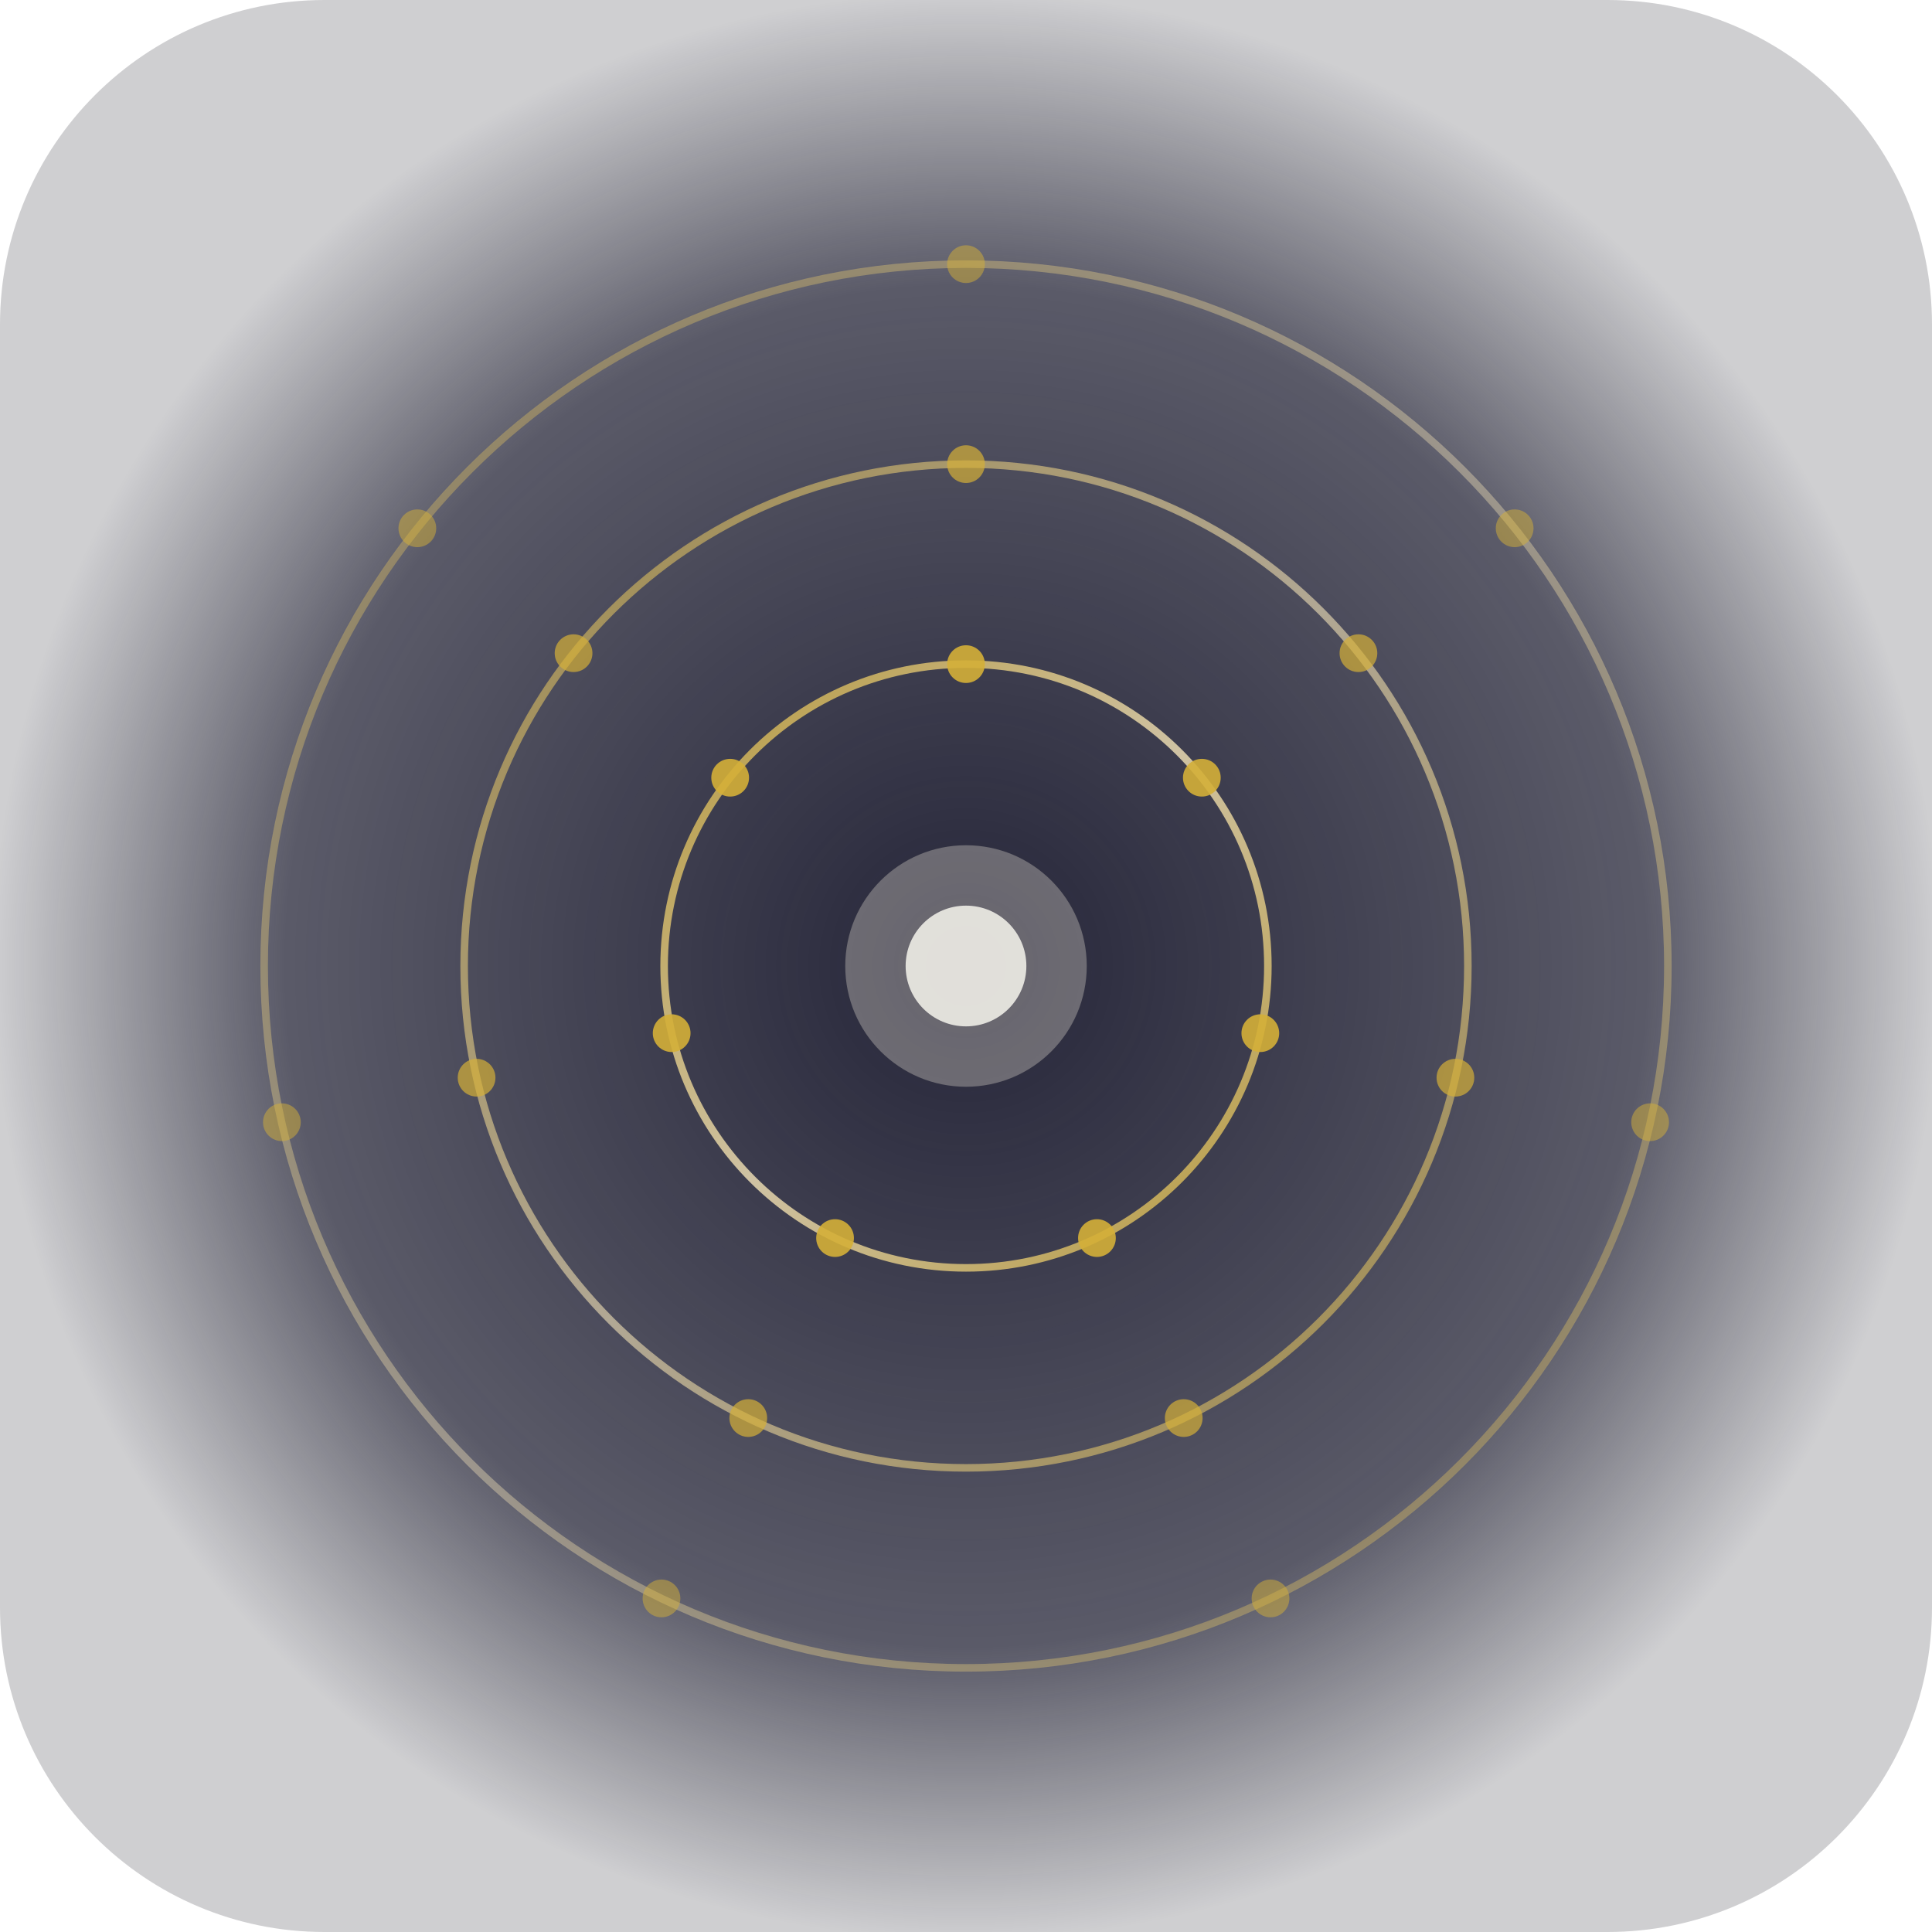
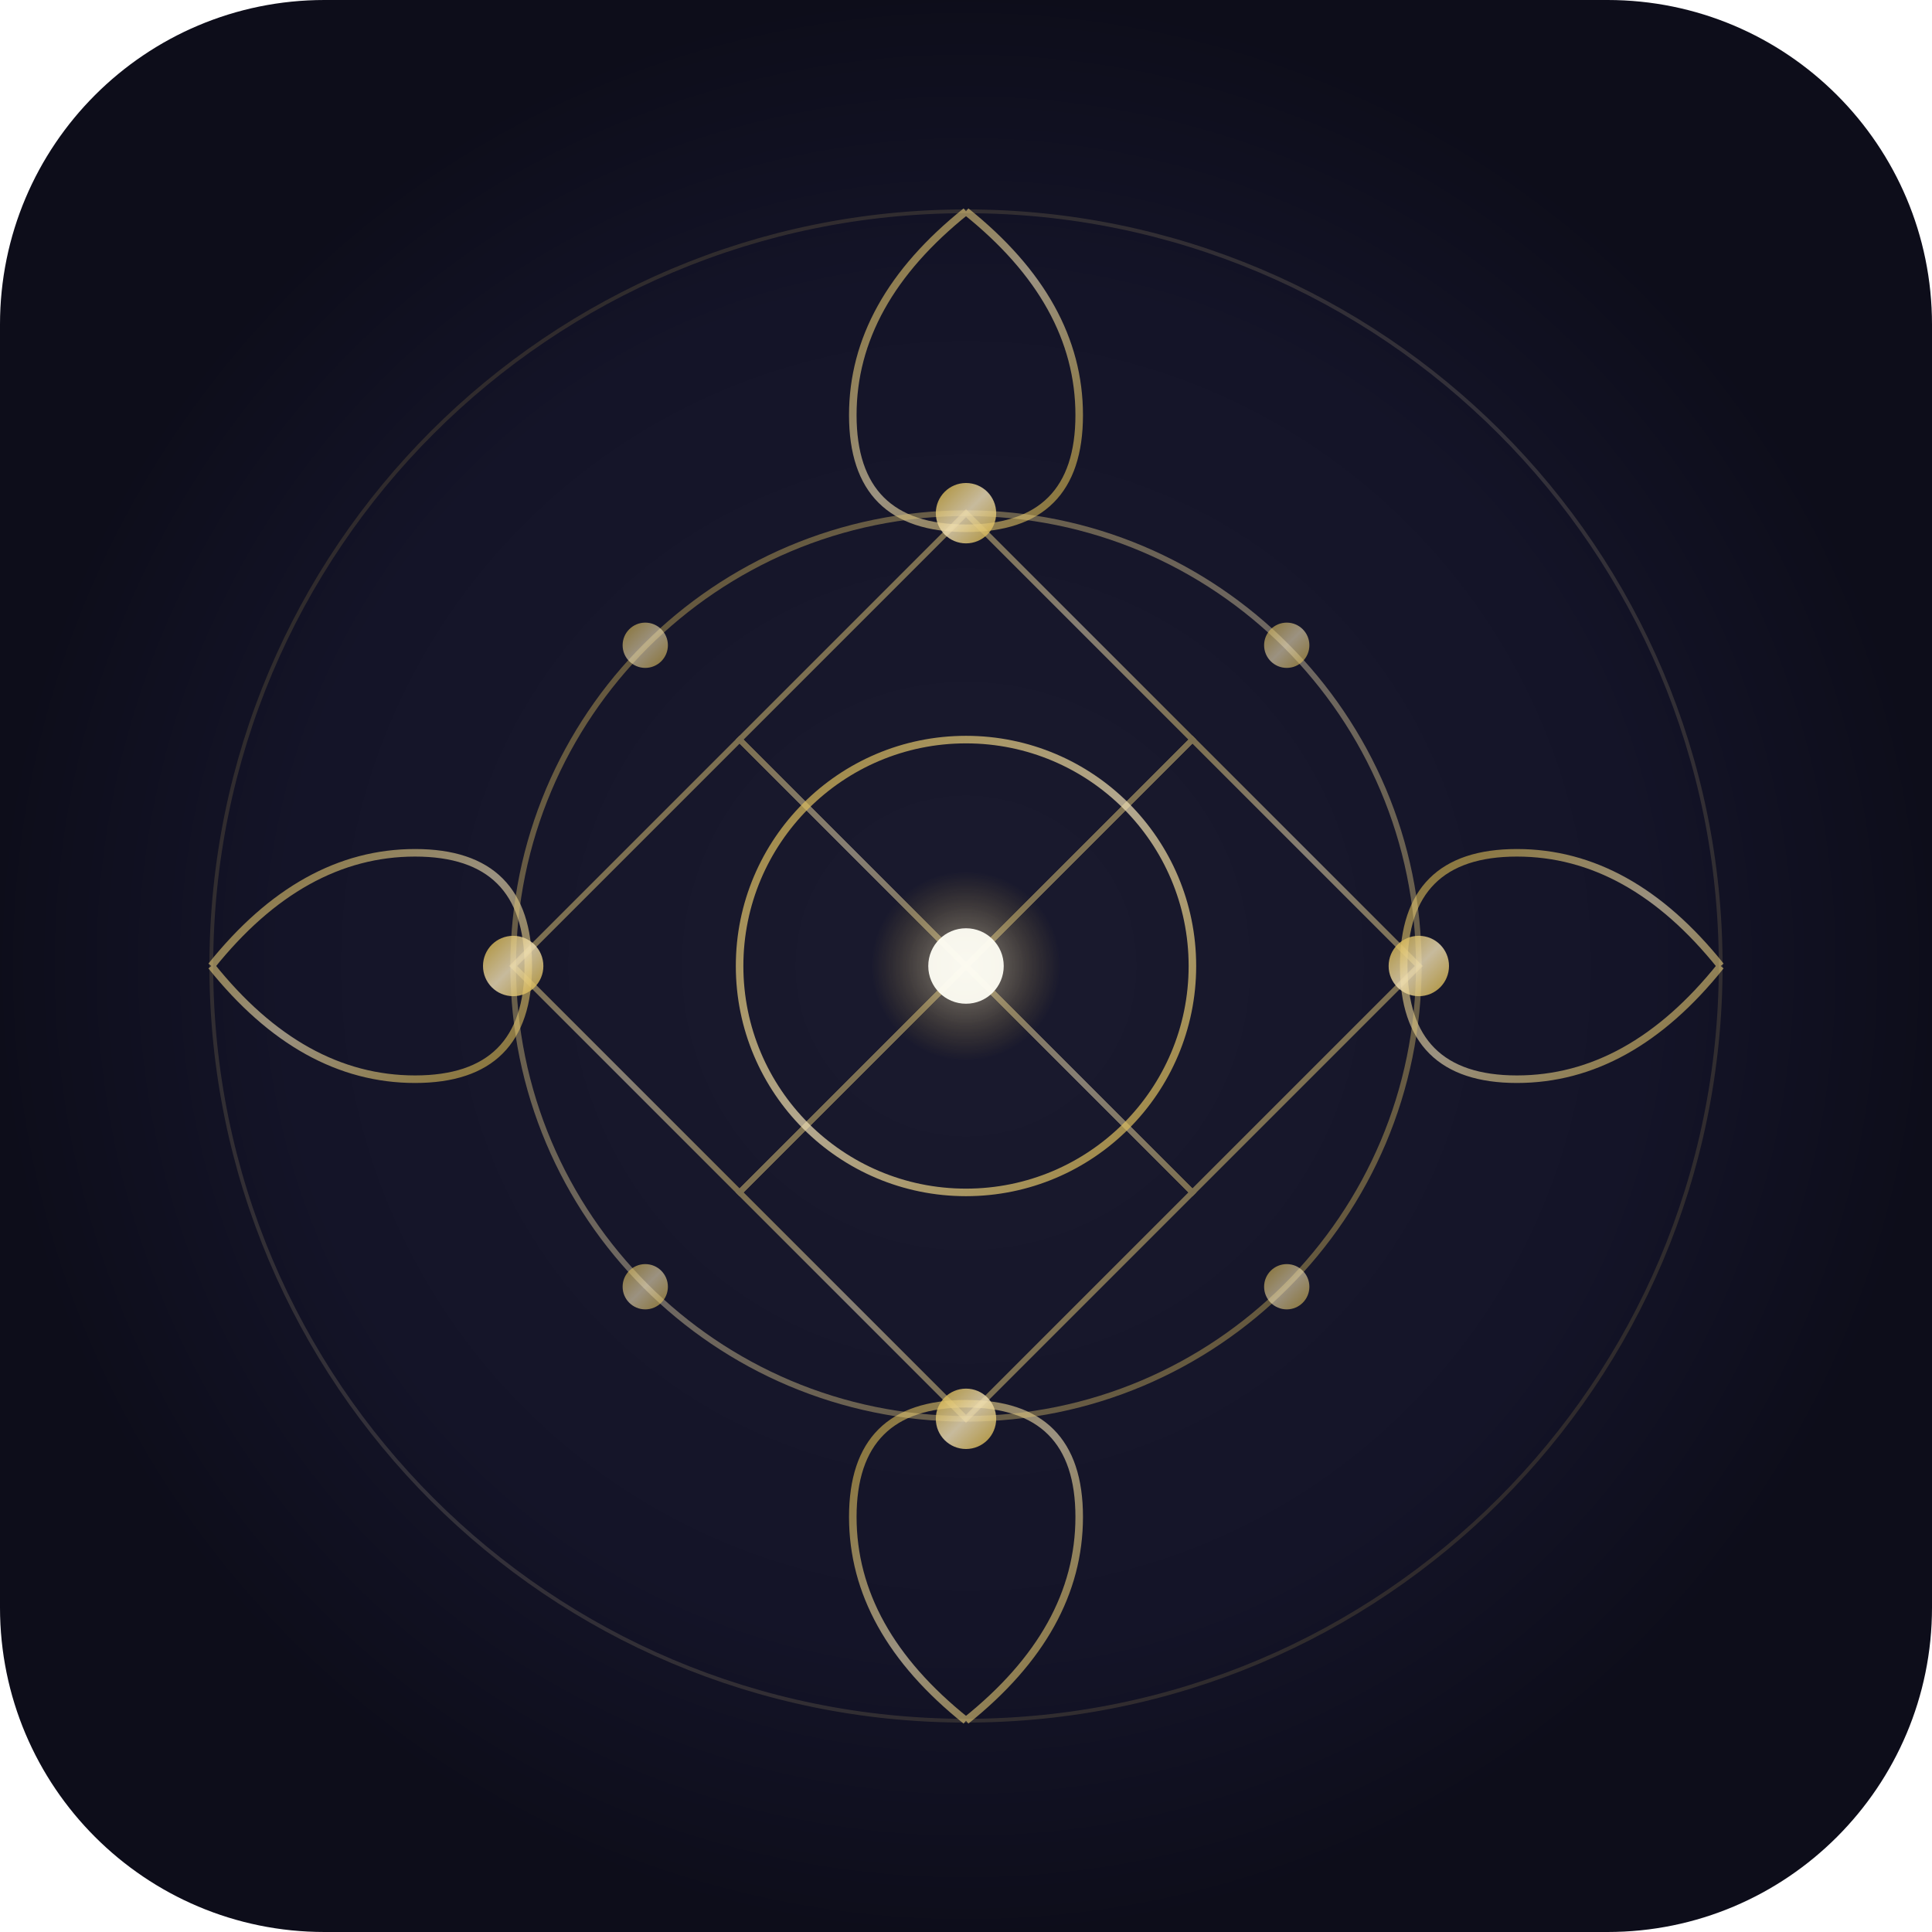
<svg xmlns="http://www.w3.org/2000/svg" viewBox="0 0 512 512" width="512" height="512">
  <defs>
-     <radialGradient id="bg-icon-512" cx="50%" cy="50%" r="50%">
-       <stop offset="0%" stop-color="#1a1a2e" stop-opacity="0.95" />
-       <stop offset="70%" stop-color="#141428" stop-opacity="0.7" />
-       <stop offset="100%" stop-color="#0d0d1a" stop-opacity="0.2" />
+     <radialGradient id="bg" cx="50%" cy="50%" r="50%">
+       <stop offset="0%" stop-color="#1a1a2e" />
+       <stop offset="70%" stop-color="#141428" />
+       <stop offset="100%" stop-color="#0d0d1a" />
    </radialGradient>
-     <linearGradient id="gold-icon-512" x1="0%" y1="0%" x2="100%" y2="100%">
+     <linearGradient id="gold" x1="0%" y1="0%" x2="100%" y2="100%">
      <stop offset="0%" stop-color="#d4af37" />
      <stop offset="50%" stop-color="#f4e4ba" />
      <stop offset="100%" stop-color="#d4af37" />
    </linearGradient>
-     <filter id="glass-blur-512">
-       <feGaussianBlur in="SourceGraphic" stdDeviation="4" />
-     </filter>
+     <radialGradient id="glow" cx="50%" cy="50%" r="50%">
+       <stop offset="0%" stop-color="#fff9e6" />
+       <stop offset="100%" stop-color="#d4af37" stop-opacity="0" />
+     </radialGradient>
  </defs>
-   <rect width="512" height="512" fill="url(#bg-icon-512)" rx="86" />
-   <circle cx="256" cy="256" r="186" fill="none" stroke="url(#gold-icon-512)" stroke-width="2" opacity="0.4" />
-   <circle cx="256" cy="256" r="133" fill="none" stroke="url(#gold-icon-512)" stroke-width="2" opacity="0.6" />
-   <circle cx="256" cy="256" r="80" fill="none" stroke="url(#gold-icon-512)" stroke-width="2" opacity="0.8" />
-   <g fill="#d4af37" opacity="0.9">
-     <circle cx="256.0" cy="176.0" r="5" />
-     <circle cx="318.5" cy="206.1" r="5" />
-     <circle cx="334.0" cy="273.8" r="5" />
-     <circle cx="290.7" cy="328.1" r="5" />
-     <circle cx="221.3" cy="328.1" r="5" />
-     <circle cx="178.0" cy="273.8" r="5" />
-     <circle cx="193.5" cy="206.1" r="5" />
+   <rect width="512" height="512" fill="url(#bg)" rx="86" />
+   <circle cx="256" cy="256" r="200" fill="none" stroke="url(#gold)" stroke-width="1" opacity="0.15" />
+   <g stroke="url(#gold)" stroke-width="2" fill="none" opacity="0.6">
+     <path d="M256,56 Q226,80 226,110 Q226,140 256,140 Q286,140 286,110 Q286,80 256,56" />
+     <path d="M456,256 Q432,226 402,226 Q372,226 372,256 Q372,286 402,286 Q432,286 456,256" />
+     <path d="M256,456 Q286,432 286,402 Q286,372 256,372 Q226,372 226,402 Q226,432 256,456" />
+     <path d="M56,256 Q80,286 110,286 Q140,286 140,256 Q140,226 110,226 Q80,226 56,256" />
  </g>
-   <g fill="#d4af37" opacity="0.7">
-     <circle cx="256.0" cy="123.0" r="5" />
-     <circle cx="360.0" cy="173.1" r="5" />
-     <circle cx="385.7" cy="285.6" r="5" />
-     <circle cx="313.7" cy="375.8" r="5" />
-     <circle cx="198.3" cy="375.8" r="5" />
-     <circle cx="126.3" cy="285.6" r="5" />
-     <circle cx="152.0" cy="173.1" r="5" />
+   <circle cx="256" cy="256" r="120" fill="none" stroke="url(#gold)" stroke-width="1.5" opacity="0.4" />
+   <g stroke="url(#gold)" stroke-width="1.5" fill="none" opacity="0.5">
+     <path d="M256,136 L316,196 L256,256 L196,196 Z" />
+     <path d="M316,196 L376,256 L316,316 L256,256 Z" />
+     <path d="M256,256 L316,316 L256,376 L196,316 Z" />
+     <path d="M196,196 L256,256 L196,316 L136,256 Z" />
  </g>
-   <g fill="#d4af37" opacity="0.5">
-     <circle cx="256.0" cy="70.0" r="5" />
-     <circle cx="401.4" cy="140.0" r="5" />
-     <circle cx="437.3" cy="297.4" r="5" />
-     <circle cx="336.7" cy="423.6" r="5" />
-     <circle cx="175.3" cy="423.6" r="5" />
-     <circle cx="74.7" cy="297.4" r="5" />
-     <circle cx="110.6" cy="140.0" r="5" />
+   <circle cx="256" cy="256" r="60" fill="none" stroke="url(#gold)" stroke-width="2" opacity="0.7" />
+   <g fill="url(#gold)" opacity="0.8">
+     <circle cx="256" cy="136" r="8" />
+     <circle cx="376" cy="256" r="8" />
+     <circle cx="256" cy="376" r="8" />
+     <circle cx="136" cy="256" r="8" />
  </g>
-   <circle cx="256" cy="256" r="32" fill="#fff9e6" opacity="0.3" />
-   <circle cx="256" cy="256" r="16" fill="#fffef5" opacity="0.8" />
+   <g fill="url(#gold)" opacity="0.6">
+     <circle cx="341" cy="171" r="6" />
+     <circle cx="341" cy="341" r="6" />
+     <circle cx="171" cy="341" r="6" />
+     <circle cx="171" cy="171" r="6" />
+   </g>
+   <circle cx="256" cy="256" r="25" fill="url(#glow)" opacity="0.5" />
+   <circle cx="256" cy="256" r="10" fill="#fffef5" opacity="0.95" />
</svg>
